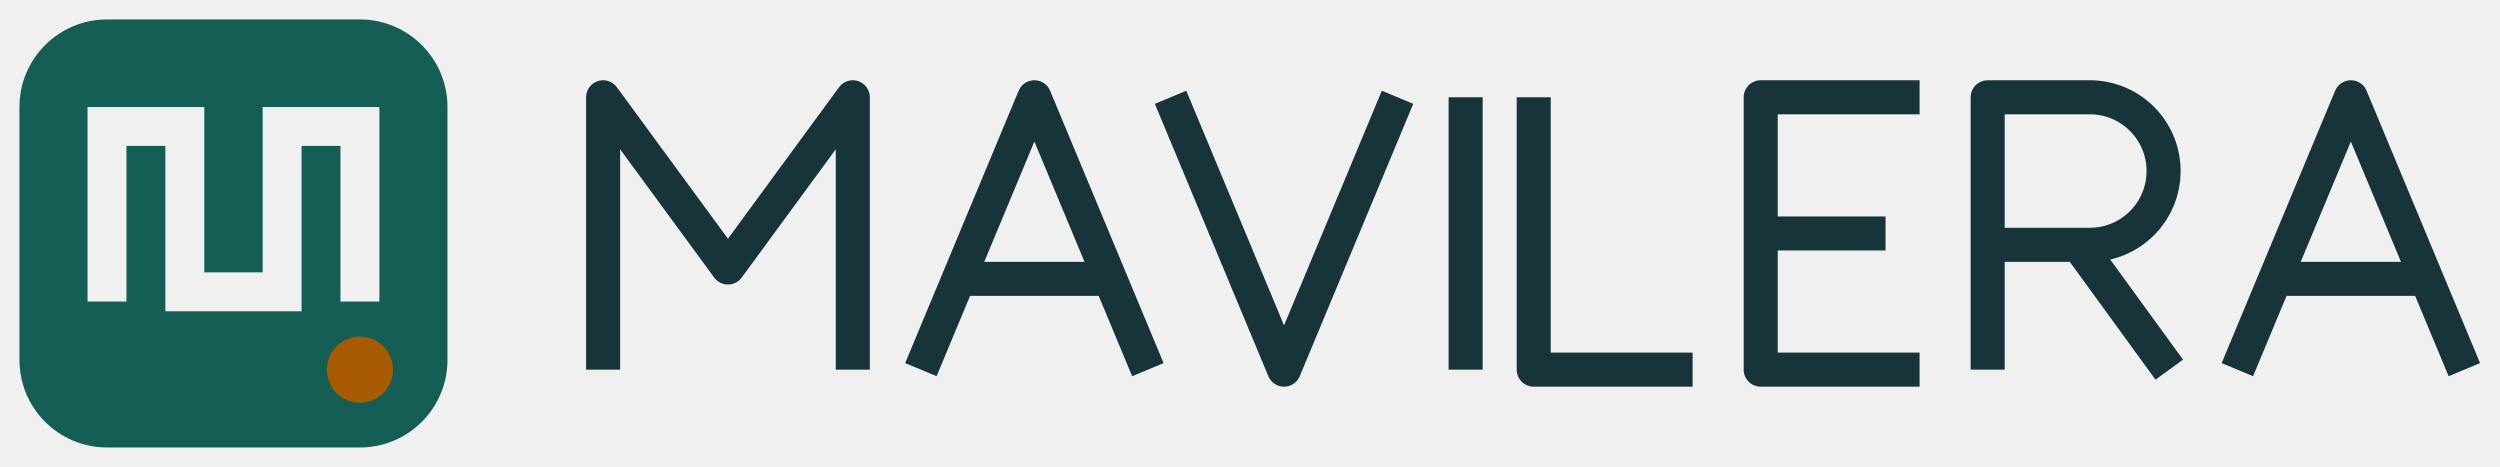
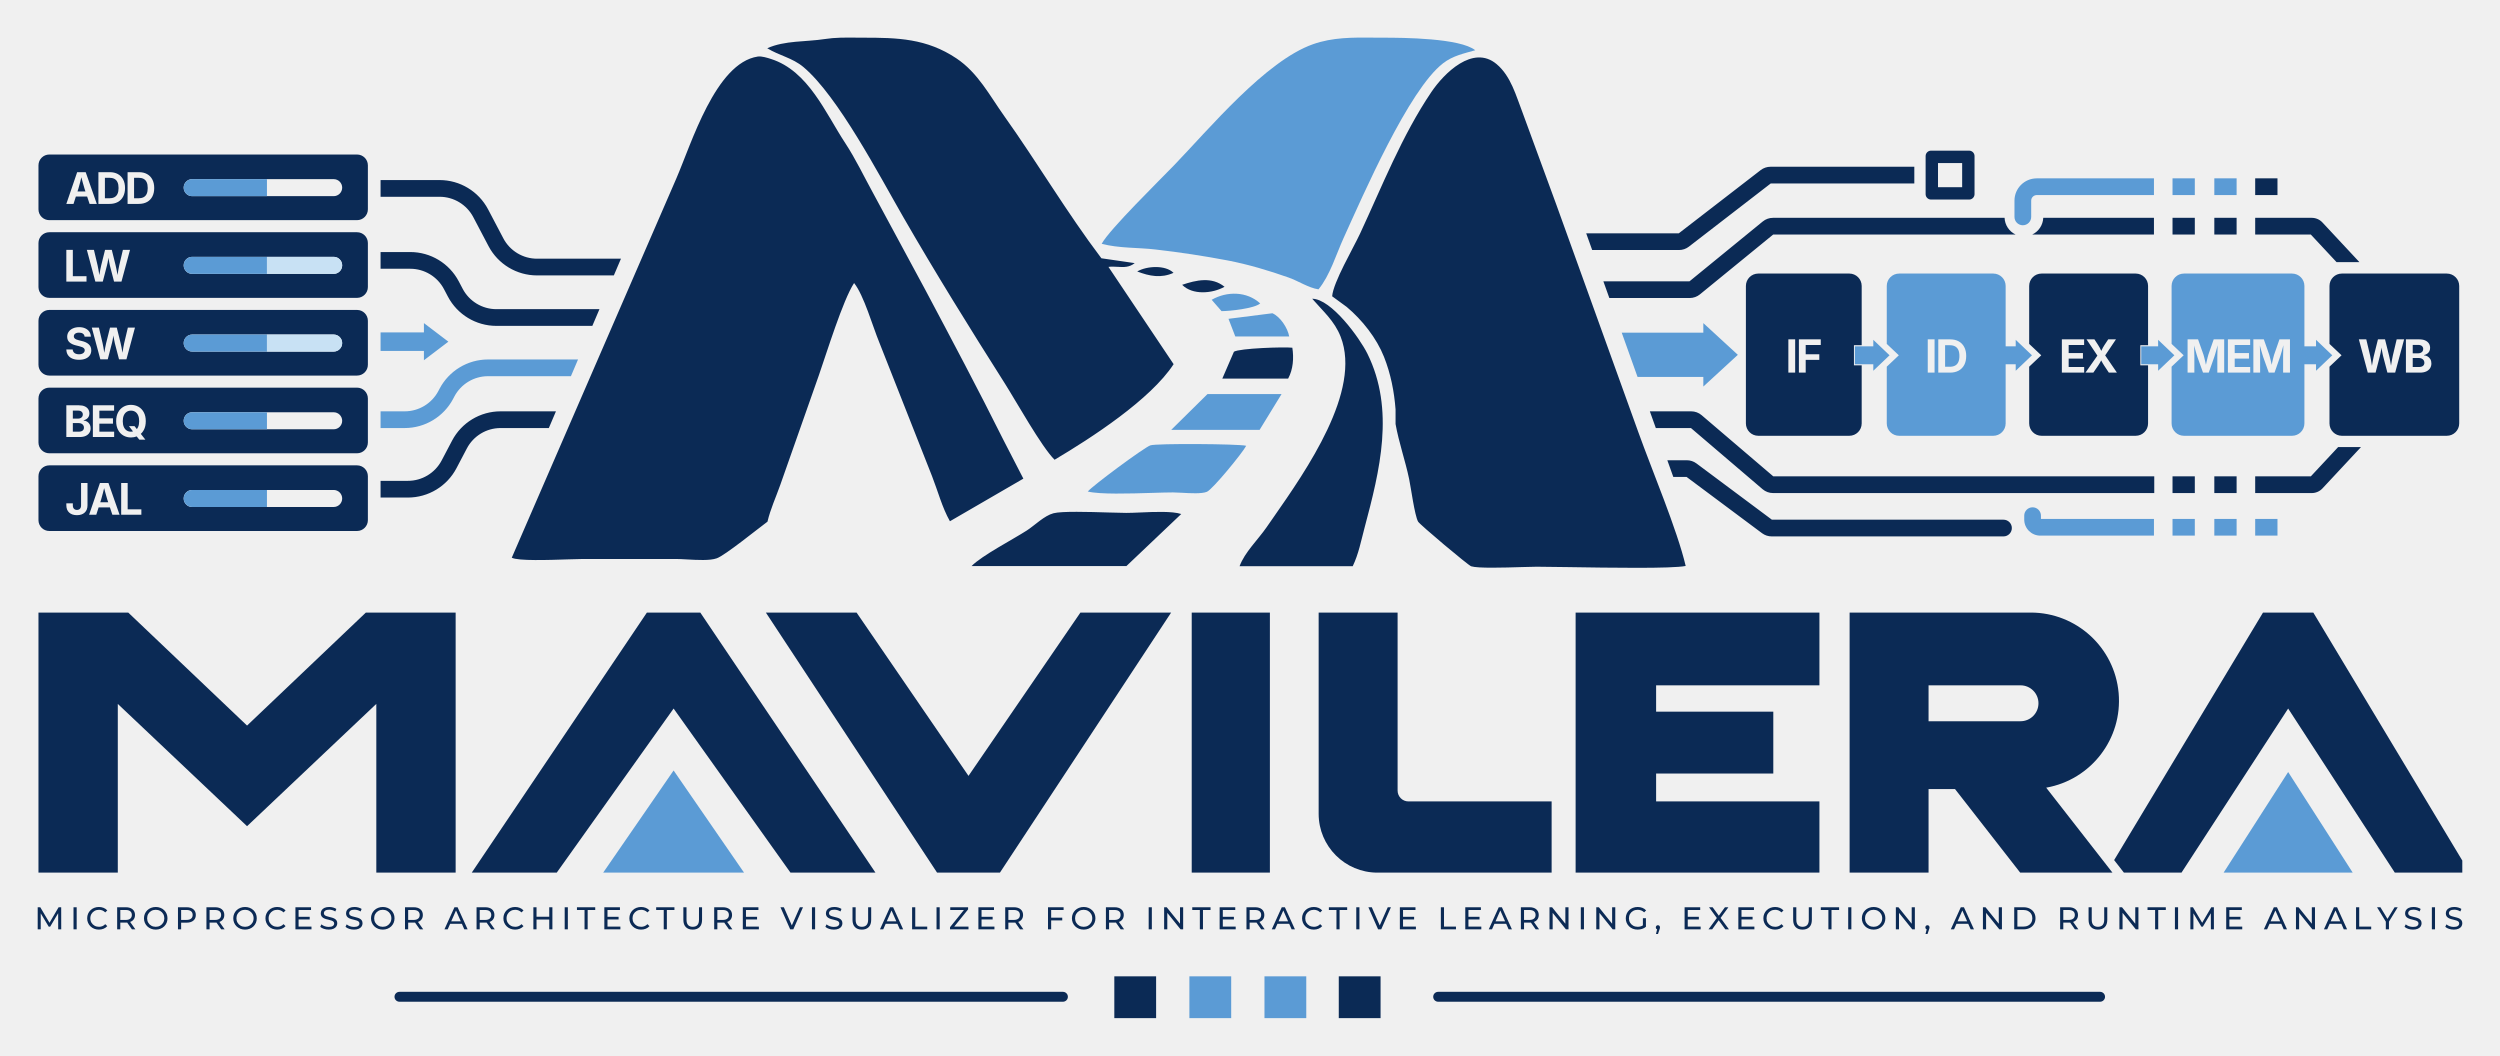
- <svg xmlns="http://www.w3.org/2000/svg" viewBox="0 0 257 48" width="257" height="48" role="img" aria-labelledby="mv-title">
-   <style>.tf { fill: #145e56; } .af { fill: #a85a00; } .xs { stroke: #18343b; }</style>
-   <defs>
-     <mask id="m" maskUnits="userSpaceOnUse" x="0" y="0" width="48" height="48">
-       <rect width="48" height="48" fill="#fff" />
-       <path fill="none" stroke="#000" stroke-width="4" d="M11 31V13H19V30H29V13H37V31" />
-     </mask>
-   </defs>
-   <rect class="tf" x="2" y="2" width="44" height="44" rx="9" mask="url(#m)" />
-   <circle class="af" cx="37" cy="38" r="3.4" />
-   <g transform="translate(62 10) scale(1.166667)" class="xs" fill="none" stroke-width="3" stroke-linejoin="round">
-     <path transform="translate(0 0)" d="M0 24V0L11 15L22 0V24" />
-     <path transform="translate(28 0)" d="M0 24L10 0L20 24M4 16H16" />
-     <path transform="translate(50 0)" d="M0 0L10 24L20 0" />
-     <path transform="translate(76 0)" d="M0 0V24" />
-     <path transform="translate(82 0)" d="M0 0V24H14" />
-     <path transform="translate(102 0)" d="M14 0H0V24H14M0 12H11" />
-     <path transform="translate(122 0)" d="M0 24V0H9A6.5 6.5 0 0 1 9 13H0M8 13L16 24" />
-     <path transform="translate(144 0)" d="M0 24L10 0L20 24M4 16H16" />
+ <svg xmlns="http://www.w3.org/2000/svg" viewBox="0 0 1615 682" width="1615" height="682" role="img" aria-labelledby="mv-title">
+   <style>.mv-n { fill: #0b2a55; } .mv-l { fill: #5b9bd5; } .mv-p { fill: #c8e1f4; }</style>
+   <g transform="translate(-81.15 -110.28)">
+     <path class="mv-n" d="m411.75 470.56 106.28-244.92c9.76-22.46 25.36-74.7 52.66-78.83 2.49-.37 6.3.84 8.69 1.62 24.05 7.79 35.06 34.94 47.78 54.26 6.78 10.31 12.16 21.71 18.11 32.51l33.74 62.53c17.04 32.07 34.07 64.13 50.3 96.67l12.93 25.08-47.44 27.53c-5.05-8.91-7.82-19.65-11.58-29.19l-34.07-86.39c-4.16-10.05-9.95-30.47-16.26-38.31-7.22 11-17.79 45.36-22.7 59.43l-25.04 71.13c-2.77 7.84-6.31 15.48-8.21 23.6-6.17 4.53-27.42 21.81-32.8 23.68-4.43 1.55-12.47 1.09-19.22.71-2.67-.15-5.15-.29-7.11-.29H457.8c-2.04 0-5.4.11-9.41.24-12.92.44-32.59 1.11-36.64-1.06m529.97-168.88c.66-8.98 13.68-31.13 18.02-40.47 14.26-30.65 27.06-63.34 46.06-91.46 8.15-12.07 26.86-30.87 42.11-18.09 9.39 7.85 12.63 20.64 16.86 31.49l21.82 59.49 53.02 147.09c8.58 23.95 25.08 62.98 30.49 86.16-8.82 1.81-49.18 1.17-75.92.74-8.74-.14-16.02-.25-20.27-.25-2.1 0-5.56.1-9.64.23-11.68.36-28.44.88-32.75-.51-1.9-.62-33.3-27.01-34.31-28.88-2.24-4.19-4.56-21.79-5.78-27.6-2.49-11.87-6.63-23.49-8.75-35.43v-9.42c-.88-11.61-3.12-23-7.46-33.96-4.81-12.14-14.11-23.87-24.07-32.23ZM106 506h58l76.75 73 76.75-73h58v168h-51.25V565l-83.5 79-83.5-79v109H106Zm470.8-364.55c11.23-5.1 25.22-4.06 37.19-5.95 6.53-1.03 13.16-.97 19.81-.91l4.83.03c22.38 0 41.11.45 60.45 13.42 13.88 9.31 21.35 23.94 30.77 37.16 21.5 30.18 40.44 62.38 62.8 91.93l21.52 3.12c-3.52 2.86-7.17 2.64-11.03 2.41-1.92-.11-3.9-.23-5.93.04l42.1 62.83c-14.85 22.84-53.26 47.73-76.91 61.75-8.46-8.37-24.83-37.79-32.22-49.44-22.44-35.38-44.63-71.08-65.54-107.39-15.33-26.59-42.14-78.09-64.48-96.86-7.11-5.97-15.81-7.45-23.36-12.14M1276 506h117a57 57 0 0 1 9.99 113.12L1445.8 674h-59.6l-42.12-54H1327v54h-51Zm-177 0h157.5v47H1151v17h75.7v40H1151v18h105.5v46H1099Zm-523.1 0h58.6l72.3 105.5L779.1 506h58.6L727.1 674h-40.6Zm-190 168 113.15-168h34.5L646.7 674h-54.9l-75.5-106-75.5 106Zm1189.65-168 96.25 160.2v7.8h-43.6l-68.9-106-68.9 106h-37.2l-6.32-8.1 96.17-159.9ZM933 506h51v115a7 7 0 0 0 7 7h92.5v46H971a38 38 0 0 1-38-38ZM113 260.3h198.8a7 7 0 0 1 7 7v28.4a7 7 0 0 1-7 7H113a7 7 0 0 1-7-7v-28.4a7 7 0 0 1 7-7m0 50.2h198.8a7 7 0 0 1 7 7v28.4a7 7 0 0 1-7 7H113a7 7 0 0 1-7-7v-28.4a7 7 0 0 1 7-7m0-100.4h198.8a7 7 0 0 1 7 7v28.4a7 7 0 0 1-7 7H113a7 7 0 0 1-7-7v-28.4a7 7 0 0 1 7-7m0 150.6h198.8a7 7 0 0 1 7 7v28.4a7 7 0 0 1-7 7H113a7 7 0 0 1-7-7v-28.4a7 7 0 0 1 7-7m0 50.2h198.8a7 7 0 0 1 7 7v28.4a7 7 0 0 1-7 7H113a7 7 0 0 1-7-7v-28.4a7 7 0 0 1 7-7M1594 287h67.8a8 8 0 0 1 8 8v88.8a8 8 0 0 1-8 8H1594a8 8 0 0 1-8-8v-36.64l7.8-7.36-7.8-7.36V295a8 8 0 0 1 8-8M851 506h50.5v168H851Zm549-219h60.8a8 8 0 0 1 8 8v38.3h-5v13h5v37.5a8 8 0 0 1-8 8H1400a8 8 0 0 1-8-8v-36.64l7.8-7.36-7.8-7.36V295a8 8 0 0 1 8-8m-183 0h58.8a8 8 0 0 1 8 8v38.3h-5v13h5v37.5a8 8 0 0 1-8 8H1217a8 8 0 0 1-8-8V295a8 8 0 0 1 8-8m-288.16 16.26c12.32.08 30.61 25.29 35.65 35.49 17.9 36.23 7.99 75.56-1.86 112.54-2.19 8.24-3.87 17.03-7.61 24.74h-73.1c3.29-8.96 11.92-17.15 17.35-25.01l4.38-6.29c21.57-30.9 57.2-81.95 43.58-116.88-4.02-10.33-11.45-16.54-18.39-24.59m221.97 83.54-3.86-10.8h26.71c2.47 0 4.87.88 6.75 2.49l46.28 39.51h246.11v10.8h-246.26c-2.47 0-4.87-.88-6.75-2.49l-46.28-39.51Zm-442.02 89.15c6.66-6.8 26.61-17.13 35.66-22.96 5.19-3.35 11.25-9.57 17.26-11.15 5.38-1.41 22.77-.88 35.53-.49 4.74.15 8.83.27 11.45.27 2.49 0 5.64-.13 9.07-.28 9.27-.41 20.57-.9 26.47.99l-35.41 33.62Zm411.99-173.15-3.86-10.8h55.66l47.32-38.65a10.4 10.4 0 0 1 6.58-2.35h149.63a12.5 12.5 0 0 0 7.14 10.8h-156.63l-47.32 38.65a10.4 10.4 0 0 1-6.58 2.35ZM339.2 751h428.6a3.2 3.2 0 1 1 0 6.4H339.2a3.2 3.2 0 1 1 0-6.4m671 0h427.6a3.2 3.2 0 1 1 0 6.4h-427.6a3.2 3.2 0 1 1 0-6.4m151.91-332.6-3.87-10.8h12.6c2.24 0 4.42.72 6.22 2.06l48.73 36.34h149.61a5.4 5.4 0 0 1 0 10.8h-149.74c-2.24 0-4.42-.72-6.22-2.06l-48.73-36.34Zm-52.41-146.6-3.87-10.8h59.83l52.89-40.83a10.4 10.4 0 0 1 6.36-2.17h92.89v10.8h-92.76l-52.89 40.83a10.4 10.4 0 0 1-6.36 2.17ZM327 237.4v-10.8h38.12c13.14 0 25.2 7.28 31.33 18.91l9.86 18.75a24.6 24.6 0 0 0 21.77 13.14h54.21l-4.6 10.8h-49.61a35.4 35.4 0 0 1-31.33-18.91l-9.86-18.75a24.6 24.6 0 0 0-21.77-13.14Zm0 46.5v-10.8h19.18a35.4 35.4 0 0 1 31.32 18.91l2.55 4.85A24.6 24.6 0 0 0 401.82 310h66.58l-4.6 10.8h-61.98a35.4 35.4 0 0 1-31.32-18.91l-2.55-4.85a24.6 24.6 0 0 0-21.77-13.14ZM1327 553v23.2h59.4a11.6 11.6 0 1 0 0-23.2ZM327 431.7v-10.8h17.67a24.6 24.6 0 0 0 21.77-13.14l6.76-12.85A35.4 35.4 0 0 1 404.53 376h35.76l-4.6 10.8h-31.16a24.6 24.6 0 0 0-21.77 13.14L376 412.79a35.4 35.4 0 0 1-31.33 18.91Zm-121.7-55.1a5.5 5.5 0 1 0 0 11h91.4a5.5 5.5 0 1 0 0-11Zm0-150.6a5.5 5.5 0 1 0 0 11h91.4a5.5 5.5 0 1 0 0-11Zm0 50.2a5.5 5.5 0 1 0 0 11h91.4a5.5 5.5 0 1 0 0-11Zm0 50.2a5.5 5.5 0 1 0 0 11h91.4a5.5 5.5 0 1 0 0-11Zm0 100.4a5.5 5.5 0 1 0 0 11h91.4a5.5 5.5 0 1 0 0-11Zm1123.3-219.2h24.6a3.5 3.5 0 0 1 3.5 3.5v24.6a3.5 3.5 0 0 1-3.5 3.5h-24.6a3.5 3.5 0 0 1-3.5-3.5v-24.6a3.5 3.5 0 0 1 3.5-3.5M878.27 337.49c3.78-2.25 32.19-3.19 37.73-2.59 1.03 6.71.54 13.92-2.71 19.96h-42.53Zm515.68-75.69a12.5 12.5 0 0 0 7.14-10.8h71.51v10.8Zm144.05 167V418h35.95l17.63-18.9h14.76l-24.9 26.71a9.4 9.4 0 0 1-6.88 2.99Zm0-167V251h36.56a9.4 9.4 0 0 1 6.88 2.99l23.88 25.61h-14.77l-16.6-17.8ZM801 741h27v27h-27Zm145 0h27v27h-27ZM165.76 392.88q2 0 3.7-.68l1.69 2.11h3.92l-2.95-3.74q1.15-1.04 1.94-2.52 1.26-2.36 1.26-5.69t-1.26-5.7-3.42-3.6-4.88-1.24-4.88 1.24-3.43 3.6-1.26 5.7q0 3.33 1.26 5.69 1.26 2.35 3.43 3.59t4.88 1.24M1610.74 351h5.03l2.85-11q.5-1.94.78-4.05l.17-1.16.19 1.24q.33 2.14.79 3.97l2.86 11h5.02l5.78-21.5h-4.81l-2.5 10.58q-.29 1.32-.56 2.83-.26 1.51-.5 3.03l-.1.61-.1-.61-.54-3.03q-.28-1.51-.61-2.83l-2.61-10.58h-4.58l-2.62 10.58q-.33 1.32-.61 2.83l-.53 3.03-.11.65-.11-.65q-.24-1.52-.5-3.03-.25-1.51-.55-2.83l-2.5-10.58h-4.8Zm24.63 0h9.08q2.43 0 4.07-.77t2.48-2.12q.83-1.34.83-3.03 0-1.6-.67-2.74t-1.74-1.79-2.29-.69v-.22q1.11-.26 1.98-.85.88-.6 1.38-1.55.51-.94.51-2.21 0-1.62-.79-2.86t-2.37-1.96-3.94-.71h-8.53ZM170.76 242q3.13 0 5.37-1.23t3.44-3.53 1.2-5.5-1.2-5.49-3.42-3.52-5.3-1.23h-7.28V242Zm-18.84 0q3.12 0 5.36-1.23t3.44-3.53 1.2-5.5-1.2-5.49-3.42-3.52-5.3-1.23h-7.28V242Zm-9.17 50.2h4.8l2.71-10.48q.49-1.86.75-3.87l.16-1.11.19 1.19q.31 2.04.75 3.79l2.72 10.48h4.79l5.52-20.5h-4.6l-2.38 10.08q-.27 1.27-.53 2.71-.25 1.44-.48 2.89l-.09.57-.1-.57-.52-2.89q-.26-1.44-.58-2.71l-2.49-10.08h-4.36l-2.5 10.08q-.32 1.27-.58 2.71l-.51 2.89-.1.62-.1-.62-.48-2.89q-.24-1.44-.53-2.71l-2.38-10.08h-4.58Zm3.21 50.2h4.8l2.71-10.48q.48-1.86.75-3.87l.16-1.11.18 1.19q.31 2.04.75 3.79l2.73 10.48h4.79l5.51-20.5h-4.59l-2.38 10.08q-.28 1.27-.53 2.71-.26 1.44-.48 2.89l-.09.57-.11-.57-.51-2.89q-.26-1.44-.58-2.71l-2.49-10.08h-4.36l-2.51 10.08q-.31 1.27-.57 2.71-.27 1.44-.51 2.89l-.11.62-.1-.62-.47-2.89q-.24-1.44-.53-2.71l-2.38-10.08h-4.59ZM124 392.6h8.65q2.33 0 3.89-.74 1.56-.73 2.36-2.01t.8-2.89q0-1.53-.64-2.62-.64-1.1-1.67-1.71t-2.18-.65v-.21q1.06-.25 1.89-.82.84-.57 1.32-1.47t.48-2.11q0-1.54-.75-2.72t-2.26-1.87-3.76-.68H124Zm1209.1-177v15.6h15.6v-15.6ZM138.71 442.8h4.63l1.53-4.76h7.28l1.58 4.76h4.67l-7.19-20.5h-5.5ZM124 242h4.64l1.52-4.76h7.28l1.58 4.76h4.67l-7.18-20.5H131Zm1289.11 109h14.41v-3.65h-10.01v-5.41h9.22v-3.59h-9.22v-5.2h9.98v-3.65h-14.38Zm15.24 0h5.09l3.09-4.5q.6-.91.98-1.55l.68-1.22.33-.62.34.64q.29.57.66 1.2.37.64.96 1.55l2.99 4.5h5.22l-7.6-11.12 6.97-10.38h-5l-2.39 3.61q-.66 1.02-1.1 1.84-.43.83-.79 1.58l-.21.42-.2-.43q-.36-.76-.78-1.57t-1.09-1.84l-2.35-3.61h-5.11l7.03 10.51ZM132.2 342.7q2.49 0 4.27-.75 1.77-.76 2.71-2.14t.93-3.24q0-1.3-.46-2.29t-1.3-1.71-1.95-1.22q-1.12-.49-2.41-.78l-1.86-.46q-.87-.2-1.62-.51t-1.21-.81-.46-1.26q0-.69.4-1.23.4-.53 1.16-.84t1.81-.3q1.57 0 2.51.67.95.68 1.06 1.92h4.06q-.03-1.81-.98-3.19t-2.64-2.16-3.96-.78q-2.23 0-3.97.78-1.74.77-2.74 2.16-1 1.38-1 3.24 0 2.23 1.47 3.59t4.07 1.98l2.26.57q1.13.26 1.91.6.79.35 1.21.82.42.48.42 1.18 0 .78-.47 1.37t-1.3.92-1.96.32-2.02-.34-1.43-1.04q-.54-.69-.62-1.73H124q.06 2.18 1.07 3.66 1.02 1.49 2.84 2.25 1.83.75 4.29.75m8.94 49.9h13.75v-3.48h-9.55v-5.16h8.79v-3.43h-8.79v-4.95h9.52v-3.48h-13.72Zm1150.38 318.21q-1.66 0-3.04-.56-1.39-.55-2.41-1.53t-1.59-2.31-.57-2.91.57-2.91 1.59-2.31 2.41-1.53 3.04-.56q1.63 0 3.01.55 1.37.54 2.4 1.53 1.04.99 1.6 2.32.56 1.34.56 2.91t-.56 2.91-1.6 2.32-2.4 1.53q-1.38.55-3.01.55m-1052.07 0q-1.65 0-3.04-.56-1.39-.55-2.41-1.53t-1.59-2.31-.57-2.91.57-2.91 1.59-2.31 2.41-1.53 3.04-.56q1.63 0 3.01.55 1.38.54 2.41 1.53t1.59 2.32.56 2.91-.56 2.91-1.59 2.32-2.41 1.53-3.01.55m-57.68 0q-1.65 0-3.04-.56-1.39-.55-2.41-1.53t-1.59-2.31-.57-2.91.57-2.91 1.59-2.31 2.41-1.53 3.04-.56q1.63 0 3.01.55 1.38.54 2.41 1.53t1.59 2.32.56 2.91-.56 2.91-1.59 2.32-2.41 1.53-3.01.55m599.45 0q-1.66 0-3.04-.56-1.39-.55-2.41-1.53t-1.59-2.31-.57-2.91.57-2.91 1.59-2.31 2.41-1.53 3.04-.56q1.63 0 3.01.55 1.37.54 2.41 1.53 1.03.99 1.59 2.32.56 1.34.56 2.91t-.56 2.91-1.59 2.32-2.41 1.53-3.01.55m-452.78 0q-1.66 0-3.04-.56-1.39-.55-2.41-1.53t-1.59-2.31-.58-2.91.58-2.91q.57-1.33 1.59-2.31t2.41-1.53 3.04-.56q1.63 0 3.01.55 1.37.54 2.4 1.53t1.6 2.32.56 2.91-.56 2.91q-.57 1.33-1.6 2.32t-2.4 1.53-3.01.55m1053.9-.17v-14.28h6.02q2.29 0 4.03.9 1.75.89 2.72 2.51t.97 3.73-.97 3.73-2.72 2.51-4.03.9ZM1243.23 351h4.4v-8.25h8.79v-3.6h-8.79v-6h9.74v-3.65h-14.14Zm241.37 67h14.4v10.8h-14.4Zm27 0h14.4v10.8h-14.4Zm26.4-192.5h14.4v10.8H1538Zm-53.4 25.5h14.4v10.8h-14.4Zm27 0h14.4v10.8h-14.4Zm-666.78 43.27c9.07-3.09 19.21-5.37 27.38 1.27-7.8 4.39-20.66 5.55-27.38-1.27M130.87 443.08q3.17 0 4.99-1.68 1.82-1.67 1.82-4.78V422.3h-4.16v14.39q0 1.49-.71 2.24-.72.76-1.94.76-1.23 0-1.95-.76-.72-.75-.72-2.22v-1.27H124v1.2q0 3.09 1.84 4.76 1.83 1.68 5.03 1.68M1412 710.64v-14.28h5.57q2.78 0 4.37 1.32 1.59 1.33 1.59 3.66 0 1.67-.82 2.82-.81 1.16-2.32 1.69l3.39 4.79h-2.23l-3.08-4.39q-.43.05-.9.05h-3.53v4.34Zm-1197.49 0v-14.28h5.57q2.78 0 4.37 1.32 1.59 1.33 1.59 3.66 0 1.67-.82 2.82-.81 1.16-2.32 1.69l3.38 4.79h-2.22l-3.08-4.39q-.43.05-.9.05h-3.53v4.34Zm128.27 0v-14.28h5.58q2.77 0 4.36 1.32 1.59 1.33 1.59 3.66 0 1.67-.81 2.82-.82 1.16-2.33 1.69l3.39 4.79h-2.23l-3.08-4.39q-.43.05-.89.05h-3.53v4.34Zm452.79 0v-14.28h5.57q2.77 0 4.36 1.32 1.6 1.33 1.6 3.66 0 1.67-.82 2.82-.82 1.16-2.33 1.69l3.39 4.79h-2.22l-3.08-4.39q-.43.05-.9.05h-3.53v4.34Zm90.8 0v-14.28h5.57q2.78 0 4.37 1.32 1.59 1.33 1.59 3.66 0 1.67-.81 2.82-.82 1.16-2.33 1.69l3.39 4.79h-2.23l-3.08-4.39q-.43.05-.9.05h-3.53v4.34Zm-497.36 0v-14.28h5.58q2.77 0 4.36 1.32 1.59 1.33 1.59 3.66 0 1.67-.81 2.82-.82 1.16-2.33 1.69l3.39 4.79h-2.23l-3.08-4.39q-.43.05-.89.05h-3.54v4.34Zm-232.18 0v-14.28h5.57q2.78 0 4.37 1.32 1.59 1.33 1.59 3.66 0 1.67-.82 2.82-.81 1.16-2.32 1.69l3.39 4.79h-2.23l-3.08-4.39q-.43.05-.9.05h-3.53v4.34Zm573.69 0v-14.28h5.57q2.78 0 4.37 1.32 1.59 1.33 1.59 3.66 0 1.67-.82 2.82-.81 1.16-2.32 1.69l3.38 4.79h-2.22l-3.08-4.39q-.43.05-.9.05h-3.53v4.34Zm-188 0v-14.28h5.57q2.77 0 4.37 1.32 1.59 1.33 1.59 3.66 0 1.67-.82 2.82-.81 1.16-2.32 1.69l3.38 4.79h-2.22l-3.08-4.39q-.43.05-.9.05h-3.53v4.34Zm521.12 0v-14.28h5.57q2.77 0 4.36 1.32 1.6 1.33 1.6 3.66 0 1.67-.82 2.82-.82 1.16-2.33 1.69l3.39 4.79h-2.22l-3.08-4.39q-.43.05-.9.05h-3.53v4.34ZM124 292.2h13.04v-3.48h-8.84V271.7H124Zm35.43 150.6h13.04v-3.48h-8.85V422.3h-4.19Zm36.69 267.84v-14.28h5.57q2.78 0 4.37 1.32 1.59 1.33 1.59 3.66 0 2.32-1.59 3.65t-4.37 1.33h-3.53v4.32Zm-31.66-325.08 2.62 3.44q-.62.15-1.32.15-1.59 0-2.78-.79-1.2-.78-1.86-2.3t-.66-3.7q0-2.2.66-3.72t1.86-2.3q1.19-.79 2.78-.79t2.78.78 1.85 2.3.66 3.73q0 2.19-.66 3.71-.35.8-.84 1.4l-1.5-1.91Zm-15.54-147.18v-13.26h2.83q1.97 0 3.3.7t2 2.17q.69 1.46.69 3.75t-.68 3.77q-.67 1.47-2.01 2.17-1.35.7-3.33.7Zm18.84 0v-13.26h2.84q1.97 0 3.29.7 1.33.7 2.01 2.17.68 1.46.68 3.75t-.67 3.77-2.02 2.17-3.32.7Zm71.69 470.61q1.57 0 2.82-.71 1.26-.72 1.98-1.96.73-1.25.73-2.82t-.73-2.82-1.98-1.96-2.82-.71q-1.61 0-2.87.71-1.25.72-1.98 1.96-.72 1.25-.72 2.82t.72 2.82 1.98 1.96 2.87.71m88.99 0q1.57 0 2.82-.71 1.26-.72 1.98-1.96.73-1.25.73-2.82t-.73-2.82-1.98-1.96-2.82-.71q-1.62 0-2.87.71-1.26.72-1.98 1.96-.73 1.25-.73 2.82t.73 2.82 1.98 1.96 2.87.71m-146.67 0q1.57 0 2.83-.71 1.25-.72 1.98-1.96.72-1.25.72-2.82t-.72-2.82-1.98-1.96-2.83-.71q-1.61 0-2.87.71-1.25.72-1.98 1.96-.72 1.25-.72 2.82t.72 2.82 1.98 1.96 2.87.71m599.45 0q1.57 0 2.82-.71 1.26-.72 1.98-1.96.73-1.25.73-2.82t-.73-2.82-1.98-1.96-2.82-.71q-1.61 0-2.87.71-1.25.72-1.98 1.96-.72 1.25-.72 2.82t.72 2.82 1.98 1.96 2.87.71m510.3 0q1.57 0 2.82-.71 1.26-.72 1.98-1.96.73-1.25.73-2.82t-.73-2.82-1.98-1.96-2.82-.71q-1.61 0-2.87.71-1.25.72-1.98 1.96-.72 1.25-.72 2.82t.72 2.82 1.98 1.96 2.87.71m-50.69-379.49h-4.4V351h4.4Zm-425.04-43.84c6.01-3.58 18.21-4.37 23.46.88-8.09 3.59-15.43 2.18-23.46-.88M105.5 710.64v-14.28h1.67l5.96 10.04 5.88-10.04h1.67l.02 14.28h-1.96l-.02-10.43-5.16 8.7h-.94l-5.16-8.61v10.34Zm1390.63 0v-14.28h1.67l5.96 10.04 5.88-10.04h1.67l.02 14.28h-1.95l-.03-10.43-5.16 8.7h-.94l-5.16-8.61v10.34Zm-111.75-1.77h3.86q1.78 0 3.07-.68 1.3-.67 2.01-1.87.72-1.21.72-2.82t-.72-2.82-2.01-1.87q-1.29-.68-3.07-.68h-3.86Zm198.02 1.77 6.47-14.28h2.02l6.49 14.28h-2.14l-1.57-3.57h-7.59l-1.57 3.57Zm-38.81 0 6.46-14.28h2.02l6.49 14.28h-2.14l-1.57-3.57h-7.59l-1.57 3.57Zm-202.23 0 6.47-14.28h2.02l6.49 14.28h-2.14l-1.57-3.57h-7.59l-1.58 3.57Zm-973.1 0 6.47-14.28h2.02l6.49 14.28h-2.15l-1.57-3.57h-7.59l-1.57 3.57Zm281.35 0 6.47-14.28h2.02l6.49 14.28h-2.14l-1.57-3.57h-7.59l-1.58 3.57Zm253.09 0 6.47-14.28h2.02l6.49 14.28h-2.14l-1.57-3.57h-7.6l-1.57 3.57Zm140.18 0 6.47-14.28h2.02l6.49 14.28h-2.14l-1.58-3.57h-7.59l-1.57 3.57Zm39.25 0v-14.28h1.67l8.57 10.65v-10.65h2.04v14.28h-1.67l-8.57-10.65v10.65Zm30.21 0v-14.28h1.67l8.57 10.65v-10.65h2.04v14.28h-1.67l-8.57-10.65v10.65Zm193.53 0v-14.28h1.67l8.57 10.65v-10.65h2.04v14.28h-1.67l-8.57-10.65v10.65Zm56.25 0v-14.28h1.67l8.57 10.65v-10.65h2.04v14.28h-1.67l-8.57-10.65v10.65Zm202.22 0v-14.28h1.68l8.57 10.65v-10.65h2.04v14.28h-1.68l-8.57-10.65v10.65Zm-731.16 0v-14.28h1.68l8.57 10.65v-10.65h2.04v14.28h-1.67l-8.57-10.65v10.65Zm617.11 0v-14.28h1.67l8.57 10.65v-10.65h2.04v14.28h-1.67l-8.57-10.65v10.65Zm-1014.33 0v-6.36h-8.21v6.36h-2.04v-14.28h2.04v6.14h8.21v-6.14H438v14.28Zm733.44 0v-14.28h10.08v1.77h-8.04v4.39h7.17v1.74h-7.17v4.61h8.33v1.77Zm34.72 0v-14.28h10.08v1.77h-8.04v4.39h7.16v1.74h-7.16v4.61h8.33v1.77Zm315.16 0v-14.28h10.08v1.77h-8.04v4.39h7.16v1.74h-7.16v4.61h8.32v1.77Zm-806.09 0v-14.28h10.08v1.77h-8.04v4.39h7.16v1.74h-7.16v4.61h8.33v1.77Zm272.27 0v-14.28h10.09v1.77h-8.04v4.39h7.16v1.74h-7.16v4.61h8.32v1.77Zm-713.46 0v-14.28h10.08v1.77h-8.04v4.39h7.17v1.74h-7.17v4.61h8.33v1.77Zm199.55 0v-14.28h10.08v1.77h-8.04v4.39h7.17v1.74h-7.17v4.61h8.33v1.77Zm397.49 0v-14.28h10.09v1.77h-8.04v4.39h7.16v1.74h-7.16v4.61h8.32v1.77Zm158.68 0v-14.28h10.08v1.77h-8.04v4.39h7.16v1.74h-7.16v4.61h8.32v1.77Zm-466.71 0v-14.28h10.08v1.77h-8.04v4.39h7.16v1.74h-7.16v4.61h8.33v1.77Zm578 .17q-1.65 0-3.04-.55-1.39-.54-2.41-1.53t-1.59-2.31-.57-2.92.57-2.92 1.6-2.31 2.43-1.53 3.05-.55q1.69 0 3.1.56 1.41.55 2.39 1.65l-1.27 1.26q-.87-.85-1.9-1.25t-2.24-.4q-1.65 0-2.94.7-1.28.71-2.02 1.95-.73 1.25-.73 2.84 0 1.57.73 2.82.74 1.24 2.01 1.96 1.28.71 2.93.71.9 0 1.74-.22.83-.21 1.61-.7v-4.65h1.96v5.57q-1.06.9-2.49 1.36t-2.92.46m-444.15-.17v-1.39l8.98-11.12h-8.83v-1.77h11.53v1.39l-8.96 11.12h9.22v1.77Zm741.55.17q-2.82 0-4.43-1.62-1.61-1.61-1.61-4.71v-8.12h2.04v8.04q0 2.36 1.05 3.48 1.05 1.11 2.97 1.11 1.94 0 2.99-1.11 1.05-1.12 1.05-3.48v-8.04h1.98v8.12q0 3.1-1.6 4.71-1.6 1.62-4.44 1.62m-190.84 0q-2.81 0-4.43-1.62-1.61-1.61-1.61-4.71v-8.12h2.04v8.04q0 2.36 1.05 3.48 1.06 1.11 2.97 1.11 1.94 0 2.99-1.11 1.05-1.12 1.05-3.48v-8.04h1.98v8.12q0 3.1-1.6 4.71-1.6 1.62-4.44 1.62m-716.93 0q-2.82 0-4.43-1.62-1.61-1.61-1.61-4.71v-8.12h2.04v8.04q0 2.36 1.05 3.48 1.05 1.11 2.97 1.11 1.94 0 2.99-1.11 1.05-1.12 1.05-3.48v-8.04h1.98v8.12q0 3.1-1.6 4.71-1.6 1.62-4.44 1.62m109.26 0q-2.82 0-4.43-1.62-1.61-1.61-1.61-4.71v-8.12h2.04v8.04q0 2.36 1.05 3.48 1.05 1.11 2.97 1.11 1.94 0 2.99-1.11 1.05-1.12 1.05-3.48v-8.04h1.98v8.12q0 3.1-1.61 4.71-1.6 1.62-4.43 1.62m1028.37 0q-1.63 0-3.12-.5t-2.35-1.3l.76-1.59q.79.71 2.07 1.18t2.64.47q1.84 0 2.68-.63t.85-1.57q0-.74-.47-1.19t-1.24-.72-1.7-.48-1.84-.47-1.7-.7q-.76-.44-1.23-1.17-.47-.72-.47-1.86 0-1.11.58-2.03.58-.93 1.8-1.49 1.21-.57 3.09-.57 1.26 0 2.48.33 1.21.33 2.11.94l-.68 1.63q-.91-.59-1.94-.88-1.03-.28-1.97-.28-1.82 0-2.65.66-.82.67-.82 1.6 0 .76.47 1.21t1.24.71 1.7.48q.91.22 1.84.48.93.27 1.7.7t1.23 1.14.47 1.83q0 1.09-.59 2.01-.59.93-1.83 1.49-1.23.57-3.11.57m-1046.46 0q-1.63 0-3.12-.5t-2.35-1.3l.76-1.59q.8.71 2.07 1.18 1.28.47 2.64.47 1.84 0 2.69-.63t.84-1.57q0-.74-.47-1.19t-1.24-.72-1.69-.48-1.85-.47-1.7-.7-1.23-1.17q-.47-.72-.47-1.86 0-1.11.58-2.03.58-.93 1.8-1.49 1.21-.57 3.09-.57 1.27 0 2.48.33t2.11.94l-.67 1.63q-.92-.59-1.95-.88-1.03-.28-1.97-.28-1.82 0-2.64.66-.83.67-.83 1.6 0 .76.47 1.21t1.24.71 1.7.48 1.85.48 1.69.7q.76.42 1.23 1.14.47.71.47 1.83 0 1.09-.59 2.01-.59.93-1.83 1.49-1.23.57-3.11.57m-326.32 0q-1.63 0-3.12-.5t-2.35-1.3l.76-1.59q.8.71 2.07 1.18 1.28.47 2.64.47 1.84 0 2.69-.63t.84-1.57q0-.74-.47-1.19t-1.24-.72-1.69-.48-1.85-.47-1.69-.7-1.24-1.17-.47-1.86q0-1.11.58-2.03.59-.93 1.8-1.49 1.21-.57 3.09-.57 1.27 0 2.48.33t2.11.94l-.67 1.63q-.92-.59-1.95-.88-1.03-.28-1.97-.28-1.82 0-2.64.66-.83.67-.83 1.6 0 .76.47 1.21t1.25.71 1.69.48 1.85.48q.92.27 1.69.7t1.23 1.14.47 1.83q0 1.09-.59 2.01-.59.93-1.82 1.49-1.24.57-3.12.57m1346.47 0q-1.63 0-3.12-.5t-2.35-1.3l.76-1.59q.79.71 2.07 1.18t2.64.47q1.84 0 2.68-.63t.85-1.57q0-.74-.47-1.19t-1.24-.72-1.7-.48-1.84-.47q-.93-.27-1.7-.7-.76-.44-1.23-1.17-.47-.72-.47-1.86 0-1.11.58-2.03.58-.93 1.8-1.49 1.21-.57 3.09-.57 1.26 0 2.48.33 1.21.33 2.11.94l-.68 1.63q-.91-.59-1.94-.88-1.03-.28-1.97-.28-1.82 0-2.65.66-.82.67-.82 1.6 0 .76.47 1.21t1.24.71 1.7.48q.91.22 1.84.48.93.27 1.7.7t1.23 1.14.47 1.83q0 1.09-.59 2.01-.59.93-1.83 1.49-1.23.57-3.11.57m-1330.14 0q-1.63 0-3.12-.5t-2.35-1.3l.76-1.59q.79.71 2.07 1.18t2.64.47q1.84 0 2.69-.63t.84-1.57q0-.74-.47-1.19t-1.24-.72-1.7-.48-1.84-.47q-.93-.27-1.7-.7-.76-.44-1.23-1.17-.47-.72-.47-1.86 0-1.11.58-2.03.58-.93 1.8-1.49 1.21-.57 3.09-.57 1.26 0 2.48.33 1.21.33 2.11.94l-.67 1.63q-.92-.59-1.95-.88-1.03-.28-1.97-.28-1.82 0-2.64.66-.83.67-.83 1.6 0 .76.47 1.21t1.24.71 1.7.48 1.84.48q.93.27 1.7.7t1.23 1.14.47 1.83q0 1.09-.59 2.01-.59.93-1.83 1.49-1.23.57-3.11.57m875.03-.17 5.37-7.32-5.04-6.96h2.33l4 5.47 3.96-5.47h2.22l-5.04 6.9 5.41 7.38h-2.35l-4.28-5.87-4.23 5.87Zm-689.58.17q-1.61 0-2.99-.55-1.38-.54-2.4-1.53t-1.59-2.31-.57-2.92.57-2.92 1.59-2.31 2.4-1.53 3.01-.55q1.65 0 3.05.57t2.38 1.66l-1.33 1.28q-.82-.85-1.84-1.27t-2.18-.42q-1.61 0-2.88.71-1.26.72-2 1.95-.73 1.24-.73 2.83t.73 2.83 2 1.95 2.88.71q1.16 0 2.18-.42t1.84-1.29l1.33 1.28q-.98 1.1-2.38 1.67-1.4.58-3.07.58m-235.09 0q-1.61 0-2.99-.55-1.37-.54-2.39-1.53t-1.59-2.31-.58-2.92.58-2.92q.57-1.32 1.59-2.31t2.39-1.53 3.01-.55q1.66 0 3.06.57 1.39.56 2.37 1.66l-1.32 1.28q-.82-.85-1.84-1.27t-2.18-.42q-1.62 0-2.88.71-1.27.72-2 1.95-.74 1.24-.74 2.83t.74 2.83 2 1.95 2.88.71q1.16 0 2.18-.42t1.84-1.29l1.32 1.28q-.98 1.1-2.37 1.67-1.4.58-3.08.58m669.66 0q-1.61 0-2.98-.55-1.38-.54-2.4-1.53t-1.59-2.31-.58-2.92.58-2.92q.57-1.32 1.59-2.31t2.4-1.53 3.01-.55q1.65 0 3.05.57 1.39.56 2.37 1.66l-1.32 1.28q-.82-.85-1.84-1.27t-2.18-.42q-1.62 0-2.88.71-1.27.72-2 1.95-.73 1.24-.73 2.83t.73 2.83 2 1.95 2.88.71q1.16 0 2.18-.42t1.84-1.29l1.32 1.28q-.98 1.1-2.37 1.67-1.4.58-3.08.58m-784.83 0q-1.61 0-2.99-.55-1.37-.54-2.39-1.53t-1.6-2.31-.57-2.92.57-2.92q.58-1.32 1.6-2.31t2.39-1.53 3.01-.55q1.66 0 3.05.57 1.4.56 2.38 1.66l-1.33 1.28q-.81-.85-1.83-1.27t-2.19-.42q-1.61 0-2.87.71-1.27.72-2 1.95-.74 1.24-.74 2.83t.74 2.83q.73 1.23 2 1.95 1.26.71 2.87.71 1.17 0 2.19-.42t1.83-1.29l1.33 1.28q-.98 1.1-2.38 1.67-1.39.58-3.07.58m268.88 0q-1.61 0-2.99-.55-1.37-.54-2.39-1.53t-1.6-2.31-.57-2.92.57-2.92q.58-1.32 1.6-2.31t2.39-1.53 3.01-.55q1.66 0 3.05.57 1.4.56 2.38 1.66l-1.33 1.28q-.81-.85-1.83-1.27t-2.19-.42q-1.61 0-2.87.71-1.27.72-2 1.95-.74 1.24-.74 2.83t.74 2.83 2 1.95 2.87.71q1.17 0 2.19-.42t1.83-1.29l1.33 1.28q-.98 1.1-2.38 1.67-1.39.58-3.07.58m813.95 0q-1.62 0-2.99-.55-1.38-.54-2.4-1.53t-1.59-2.31-.57-2.92.57-2.92 1.59-2.31 2.4-1.53 3.01-.55q1.65 0 3.05.57t2.38 1.66l-1.33 1.28q-.82-.85-1.84-1.27t-2.18-.42q-1.61 0-2.88.71-1.26.72-2 1.95-.73 1.24-.73 2.83t.73 2.83 2 1.95 2.88.71q1.16 0 2.18-.42t1.84-1.29l1.33 1.28q-.98 1.1-2.38 1.67-1.4.58-3.07.58m-256.44-.17-6.28-14.28h2.2l5.14 11.75 5.19-11.75h2.04l-6.27 14.28Zm-379.79 0-6.29-14.28h2.2l5.15 11.75 5.18-11.75h2.04l-6.26 14.28Zm166.55 0v-14.28h10.08v1.77h-8.04v4.98h7.16v1.76h-7.16v5.77Zm864.23 0v-4.98l-5.68-9.3h2.19l4.57 7.51 4.59-7.51h2.02l-5.67 9.3v4.98Zm-766.14 0v-12.51h-4.9v-1.77h11.81v1.77h-4.89v12.51Zm406.04 0v-12.51h-4.9v-1.77h11.82v1.77h-4.9v12.51Zm-317.79 0v-12.51h-4.9v-1.77h11.82v1.77h-4.9v12.51Zm-485.74 0v-12.51h-4.9v-1.77h11.81v1.77h-4.89v12.51Zm51.16 0v-12.51h-4.89v-1.77h11.81v1.77h-4.9v12.51Zm963.43 0v-12.51h-4.9v-1.77h11.82v1.77h-4.9v12.51Zm-59.31-6.08h3.47q1.96 0 2.97-.85 1.01-.84 1.01-2.37t-1.01-2.37-2.97-.84h-3.47Zm-681.48 0h3.47q1.96 0 2.97-.85 1.01-.84 1.01-2.37t-1.01-2.37-2.97-.84h-3.47Zm333.12 0h3.47q1.96 0 2.97-.85 1.01-.84 1.01-2.37t-1.01-2.37-2.97-.84h-3.47Zm-720.85 0h3.46q1.96 0 2.97-.85 1.01-.84 1.01-2.37t-1.01-2.37-2.97-.84h-3.46Zm-128.28 0h3.47q1.96 0 2.97-.85 1.01-.84 1.01-2.37t-1.01-2.37-2.97-.84h-3.47Zm-57.68 0h3.47q1.96 0 2.97-.85 1.01-.84 1.01-2.37t-1.01-2.37-2.97-.84h-3.47Zm232.18 0h3.47q1.96 0 2.97-.85 1.01-.84 1.01-2.37t-1.01-2.37-2.97-.84h-3.47Zm153.51 0h3.47q1.96 0 2.97-.85 1.01-.84 1.01-2.37t-1.01-2.37-2.97-.84h-3.47Zm253.05 0h3.47q1.96 0 2.97-.85 1.01-.84 1.01-2.37t-1.01-2.37-2.97-.84h-3.47Zm90.8 0h3.47q1.96 0 2.97-.85 1.01-.84 1.01-2.37t-1.01-2.37-2.97-.84h-3.47Zm-690.25-.02h3.47q1.96 0 2.97-.84 1.01-.83 1.01-2.36t-1.01-2.37-2.97-.84h-3.47Zm472.21 6.1v-14.28h2.04v12.51h7.73v1.77Zm341.57 0v-14.28h2.04v12.51h7.73v1.77Zm591.22 0v-14.28h2.04v12.51h7.74v1.77Zm36.61-363.26v-5.83h3.93q1.11 0 1.91.4.81.39 1.25 1.09t.44 1.63q0 1.21-.89 1.96-.9.75-2.83.75ZM128.2 389.15v-5.56h3.74q1.06 0 1.83.38.77.37 1.19 1.04t.42 1.55q0 1.16-.85 1.87-.86.72-2.7.72Zm1511.57-50.62v-5.44h3.56q1.55 0 2.38.74.83.73.83 1.9 0 .87-.43 1.5-.42.62-1.17.96t-1.69.34ZM128.2 380.71v-5.18h3.39q1.48 0 2.27.7t.79 1.81q0 .83-.41 1.43t-1.12.92-1.61.32Zm477.47 329.93v-14.28h2.04v14.28Zm351.63 0v-14.28h2.04v14.28Zm317.79 0v-14.28h2.04v14.28Zm211.06 0v-14.28h2.04v14.28Zm-1357.51 0v-14.28h2.04v14.28Zm317.3 0v-14.28h2.04v14.28Zm240.21 0v-14.28h2.04v14.28Zm137.05 0v-14.28h2.04v14.28Zm279.15 0v-14.28h2.04v14.28Zm549.78 0v-14.28h2.04v14.28ZM136.35 233.95h-5.14l.59-1.84q.57-1.87 1.14-4.16l.77-3.16q.42 1.65.82 3.13.61 2.28 1.21 4.19Zm14.71 200.8h-5.14l.59-1.84q.56-1.87 1.13-4.16l.78-3.16q.42 1.65.82 3.13.61 2.28 1.2 4.19Zm221.59 270.69h6.16l-3.08-7Zm534.44 0h6.16l-3.08-7Zm438.66 0h6.16l-3.08-7Zm202.22 0h6.17l-3.09-7Zm-893.97 0h6.16l-3.08-7Zm393.27 0h6.16l-3.08-7Zm539.52 0h6.16l-3.08-7Zm-435.88 8.22.75-3.04q-.38-.12-.62-.46-.23-.33-.23-.8 0-.62.39-1 .38-.39.97-.39.58 0 .95.4.38.39.38.99 0 .3-.07.6-.07.29-.28.87l-.95 2.83Zm174.12 0 .76-3.04q-.39-.12-.63-.46-.23-.33-.23-.8 0-.62.39-1 .38-.39.98-.39.57 0 .94.4.38.39.38.99 0 .3-.07.6-.07.29-.27.87l-.96 2.83Z" />
+     <path class="mv-l" d="M792.83 267.77c4.96-9.23 37.4-41 46.71-50.66 22.99-23.86 59.23-67.51 89.82-78.27 12.75-4.49 25.65-4.37 38.87-4.25q3.19.03 6.41.03c13.04 0 49.69.27 59.53 8.12-7.43 2.12-14.41 3.5-20.79 8.41-22.23 17.13-51.71 85.3-64.25 112.85-4.83 10.62-8.79 24.15-16.24 33.2-6.51-.99-12.95-5.39-19.22-7.6-12.68-4.49-26.22-8.53-39.43-11.07a641 641 0 0 0-46.6-7.07c-11.45-1.34-23.63-.72-34.81-3.69M1492 287h69.8a8 8 0 0 1 8 8v39h7.5v-4.2l10.5 10-10.5 10v-4.2h-7.5v38.2a8 8 0 0 1-8 8H1492a8 8 0 0 1-8-8v-36.64l7.8-7.36-7.8-7.36V295a8 8 0 0 1 8-8m-184 0h60.8a8 8 0 0 1 8 8v39h6.5v-4.2l10.5 10-10.5 10v-4.2h-6.5v38.2a8 8 0 0 1-8 8H1308a8 8 0 0 1-8-8v-36.64l7.8-7.36-7.8-7.36V295a8 8 0 0 1 8-8M470.8 674l45.5-66 45.5 66Zm1046.8 0 41.7-65 41.7 65ZM783.86 427.8c2.98-3.69 36.16-28.27 40.41-29.82 3.66-1.34 57.46-.98 61.92.28-2.15 4.3-21.74 28.25-25.4 29.73-3.37 1.36-10.48.95-16.2.62-2.18-.12-4.15-.23-5.64-.23-3.38 0-8.14.14-13.49.31-14.72.45-33.94 1.04-41.6-.89m344.93-102.6h52.71V319l22.3 20.5-22.3 20.5v-6.2h-42.49ZM327 386.8V376h15.57a24.6 24.6 0 0 0 21.77-13.14l.76-1.45a35.4 35.4 0 0 1 31.33-18.91h58.13l-4.6 10.8h-53.53a24.6 24.6 0 0 0-21.77 13.14l-.76 1.45a35.4 35.4 0 0 1-31.33 18.91Zm534.18-21.94h47.85l-14.17 23.1h-57.08ZM1393.3 250.4a5.4 5.4 0 0 1-10.8 0v-10.5a14.4 14.4 0 0 1 14.4-14.4h75.7v10.8h-75.7a3.6 3.6 0 0 0-3.6 3.6Zm79.3 195.1v10.8h-73.4a10.4 10.4 0 0 1-10.4-10.4v-2.5a5.4 5.4 0 0 1 10.8 0v2.1ZM849.5 741h27v27h-27Zm48.5 0h27v27h-27ZM205.3 376.6h48.3v11h-48.3a5.5 5.5 0 1 1 0-11m0-150.6h48.3v11h-48.3a5.5 5.5 0 1 1 0-11m0 50.2h48.3v11h-48.3a5.5 5.5 0 1 1 0-11m0 50.2h48.3v11h-48.3a5.5 5.5 0 1 1 0-11m0 100.4h48.3v11h-48.3a5.5 5.5 0 1 1 0-11M327 325h28v-6l15.8 12-15.8 12v-6h-28Zm547.75-8.76 28.37-3.6c5.11 2.22 9.88 9.53 10.86 15h-34.83ZM1340.83 351q3.27 0 5.62-1.29t3.61-3.7 1.26-5.77-1.26-5.75q-1.25-2.41-3.58-3.7t-5.57-1.29h-7.63V351Zm195.99 0h4.37v-10.14l-.02-1.79-.06-2.29-.07-2.46-.02-.85.3 1.09.68 2.47q.34 1.2.65 2.19l.51 1.64 3.63 10.14h3.71l3.56-10.14q.22-.65.52-1.66l.64-2.2q.34-1.19.67-2.47.17-.63.31-1.24l-.02 1.09-.06 2.46-.06 2.27-.02 1.75V351h4.43v-21.5h-6.79l-3.43 9.87q-.22.69-.5 1.8t-.57 2.38q-.28 1.23-.52 2.39l-.53-2.41q-.29-1.27-.57-2.37t-.5-1.79l-3.49-9.87h-6.75Zm-42.49 0h4.38v-10.14q0-.73-.03-1.79l-.05-2.29-.07-2.46-.02-.85.3 1.09.68 2.47q.34 1.2.64 2.19l.52 1.64 3.62 10.14h3.71l3.57-10.14.52-1.66.64-2.2q.34-1.19.67-2.47l.31-1.24-.02 1.09-.06 2.46-.06 2.27q-.03 1.05-.03 1.75V351h4.43v-21.5h-6.78l-3.43 9.87q-.22.69-.5 1.8t-.57 2.38q-.28 1.23-.52 2.39l-.53-2.41q-.29-1.27-.57-2.37t-.5-1.79l-3.49-9.87h-6.76Zm-214.93-17h11.9v-4.2l10.5 10-10.5 10v-4.2h-11.9Zm-415.51-30.05c9.92-5.7 22.82-5.49 31.34 2.34-3.52 3.25-19.77 5.01-24.96 4.98ZM1464.4 334h10.9v-4.2l10.5 10-10.5 10v-4.2h-10.9Zm55.97 17h14.41v-3.65h-10.01v-5.41h9.22v-3.59h-9.22v-5.2h9.98v-3.65h-14.38Zm-35.77-125.5h14.4v10.8h-14.4Zm27 0h14.4v10.8h-14.4Zm-27 220h14.4v10.8h-14.4Zm27 0h14.4v10.8h-14.4Zm26.4 0h14.4v10.8H1538Zm-200.32-98.29v-13.92h2.97q2.07 0 3.46.74t2.11 2.27q.71 1.54.71 3.94 0 2.41-.71 3.95-.7 1.54-2.11 2.28t-3.49.74Zm-6.8-17.71h-4.4V351h4.4Z" />
+     <path class="mv-p" d="M253.6 276.2h43.1a5.5 5.5 0 1 1 0 11h-43.1Zm0 50.2h43.1a5.5 5.5 0 1 1 0 11h-43.1Z" />
  </g>
</svg>
